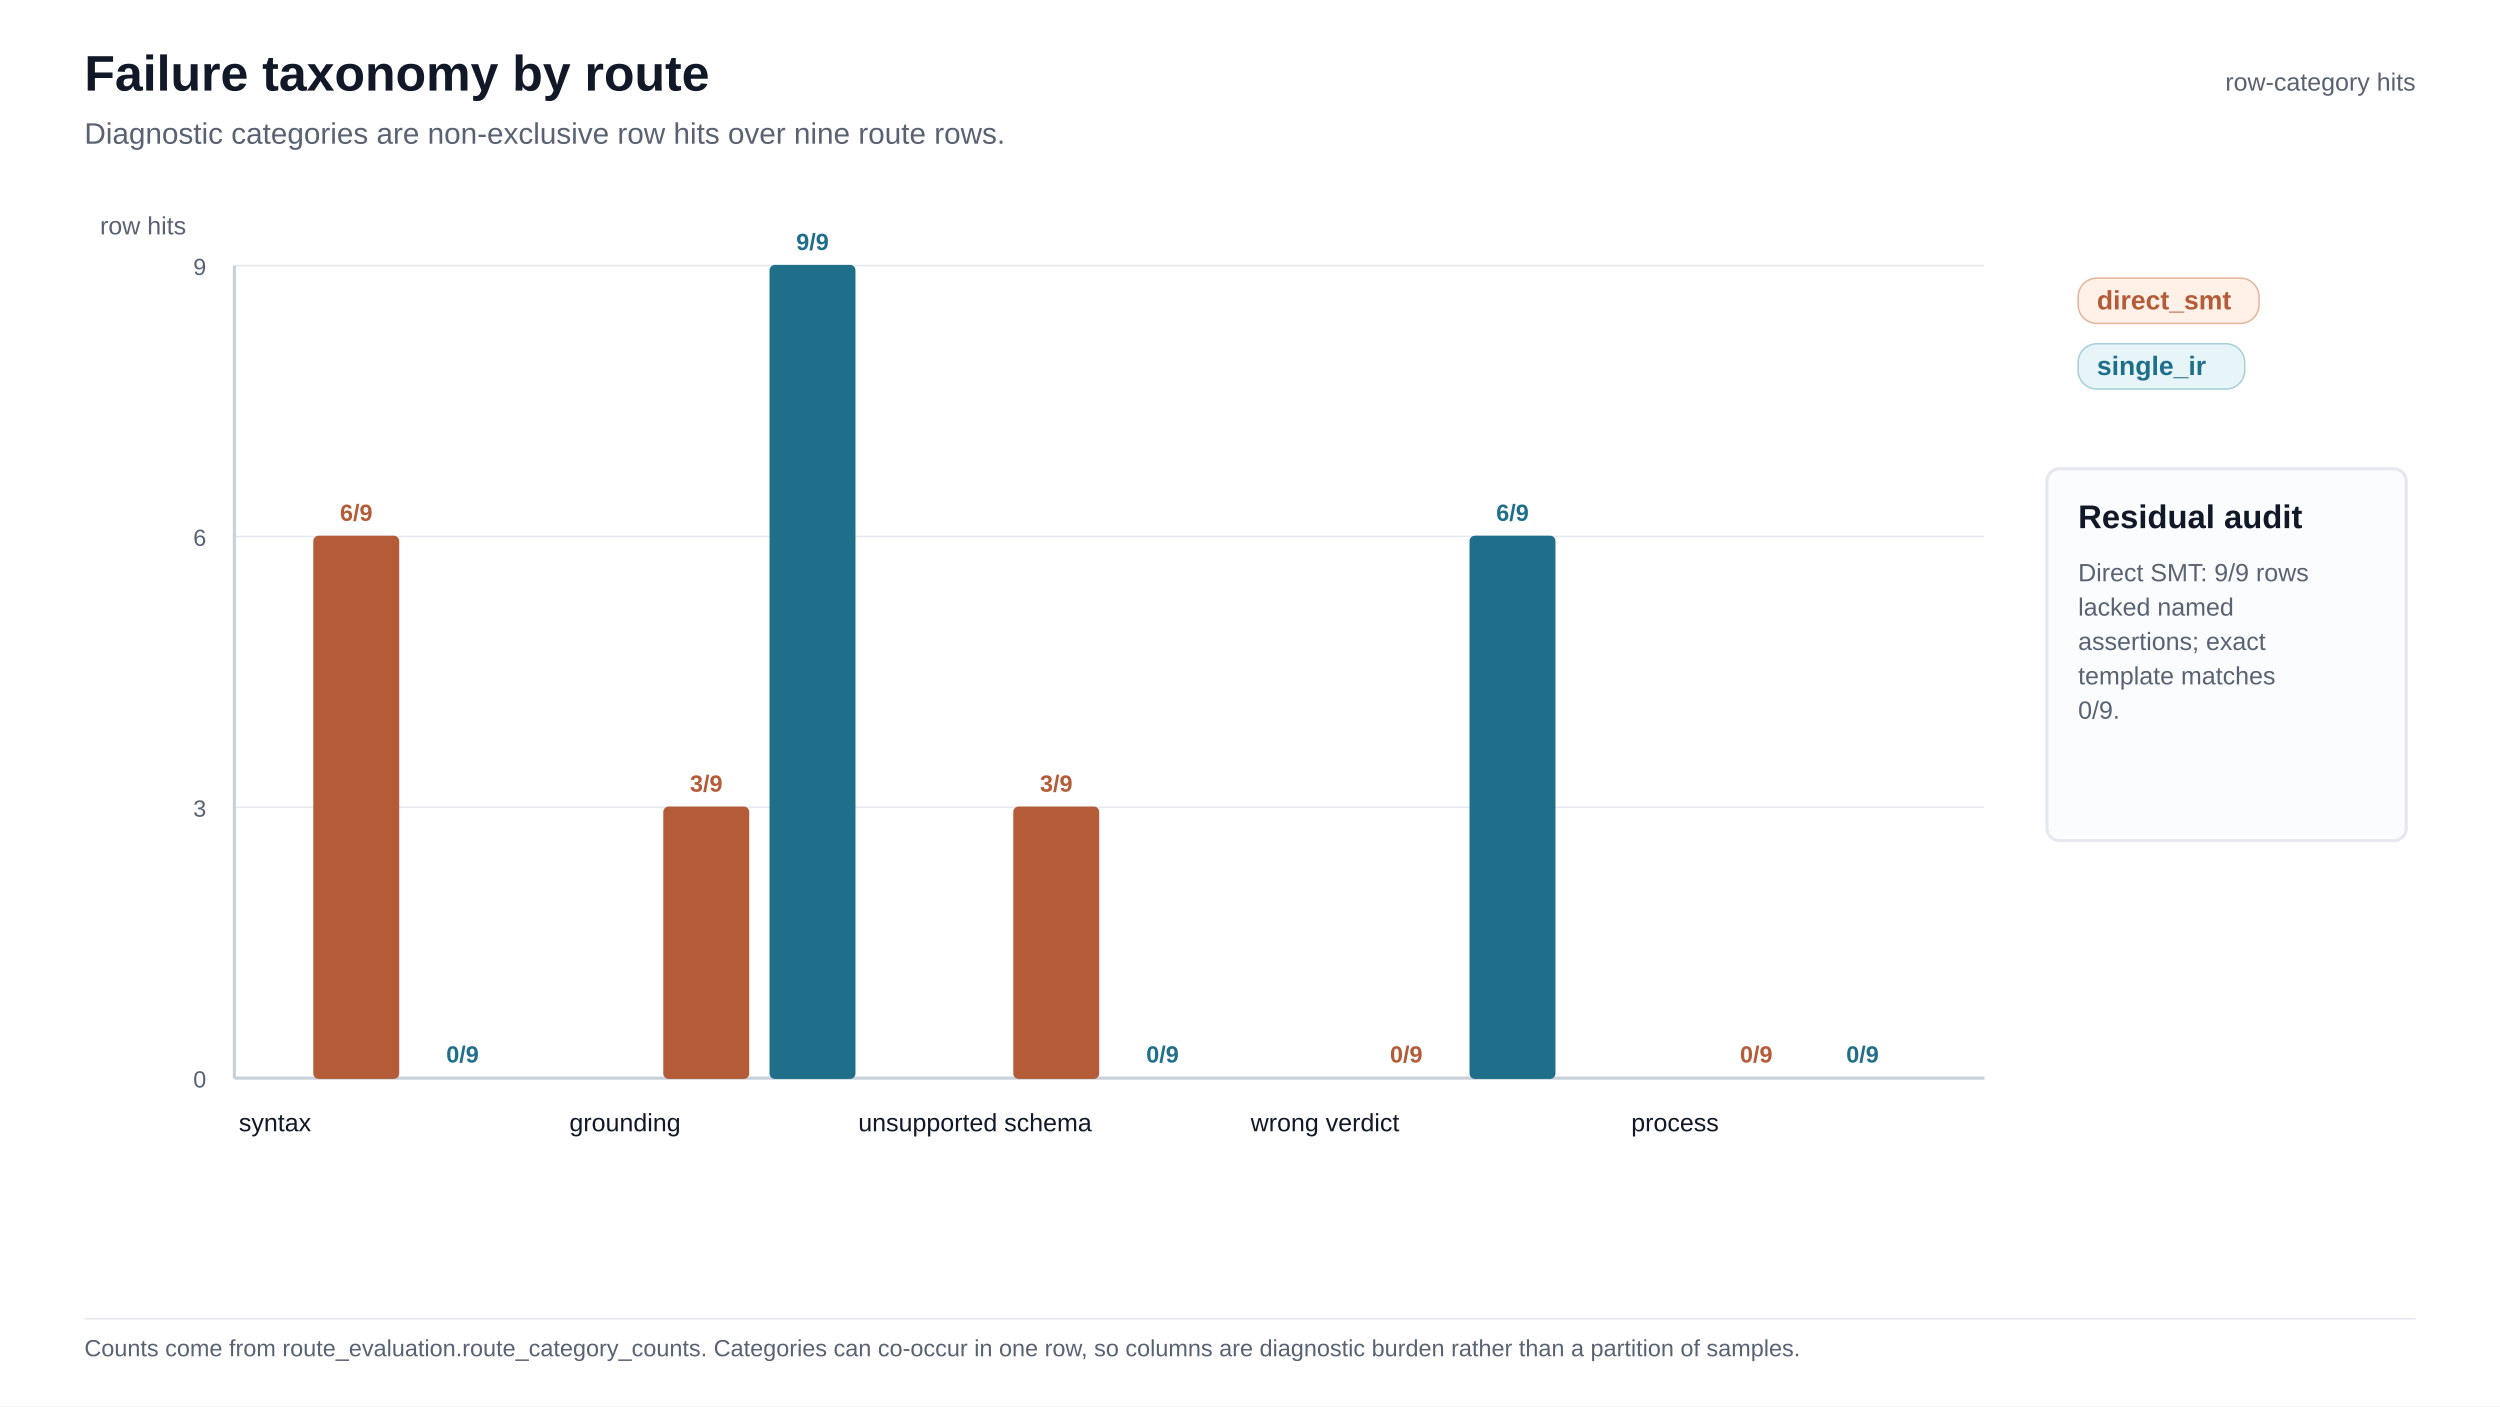
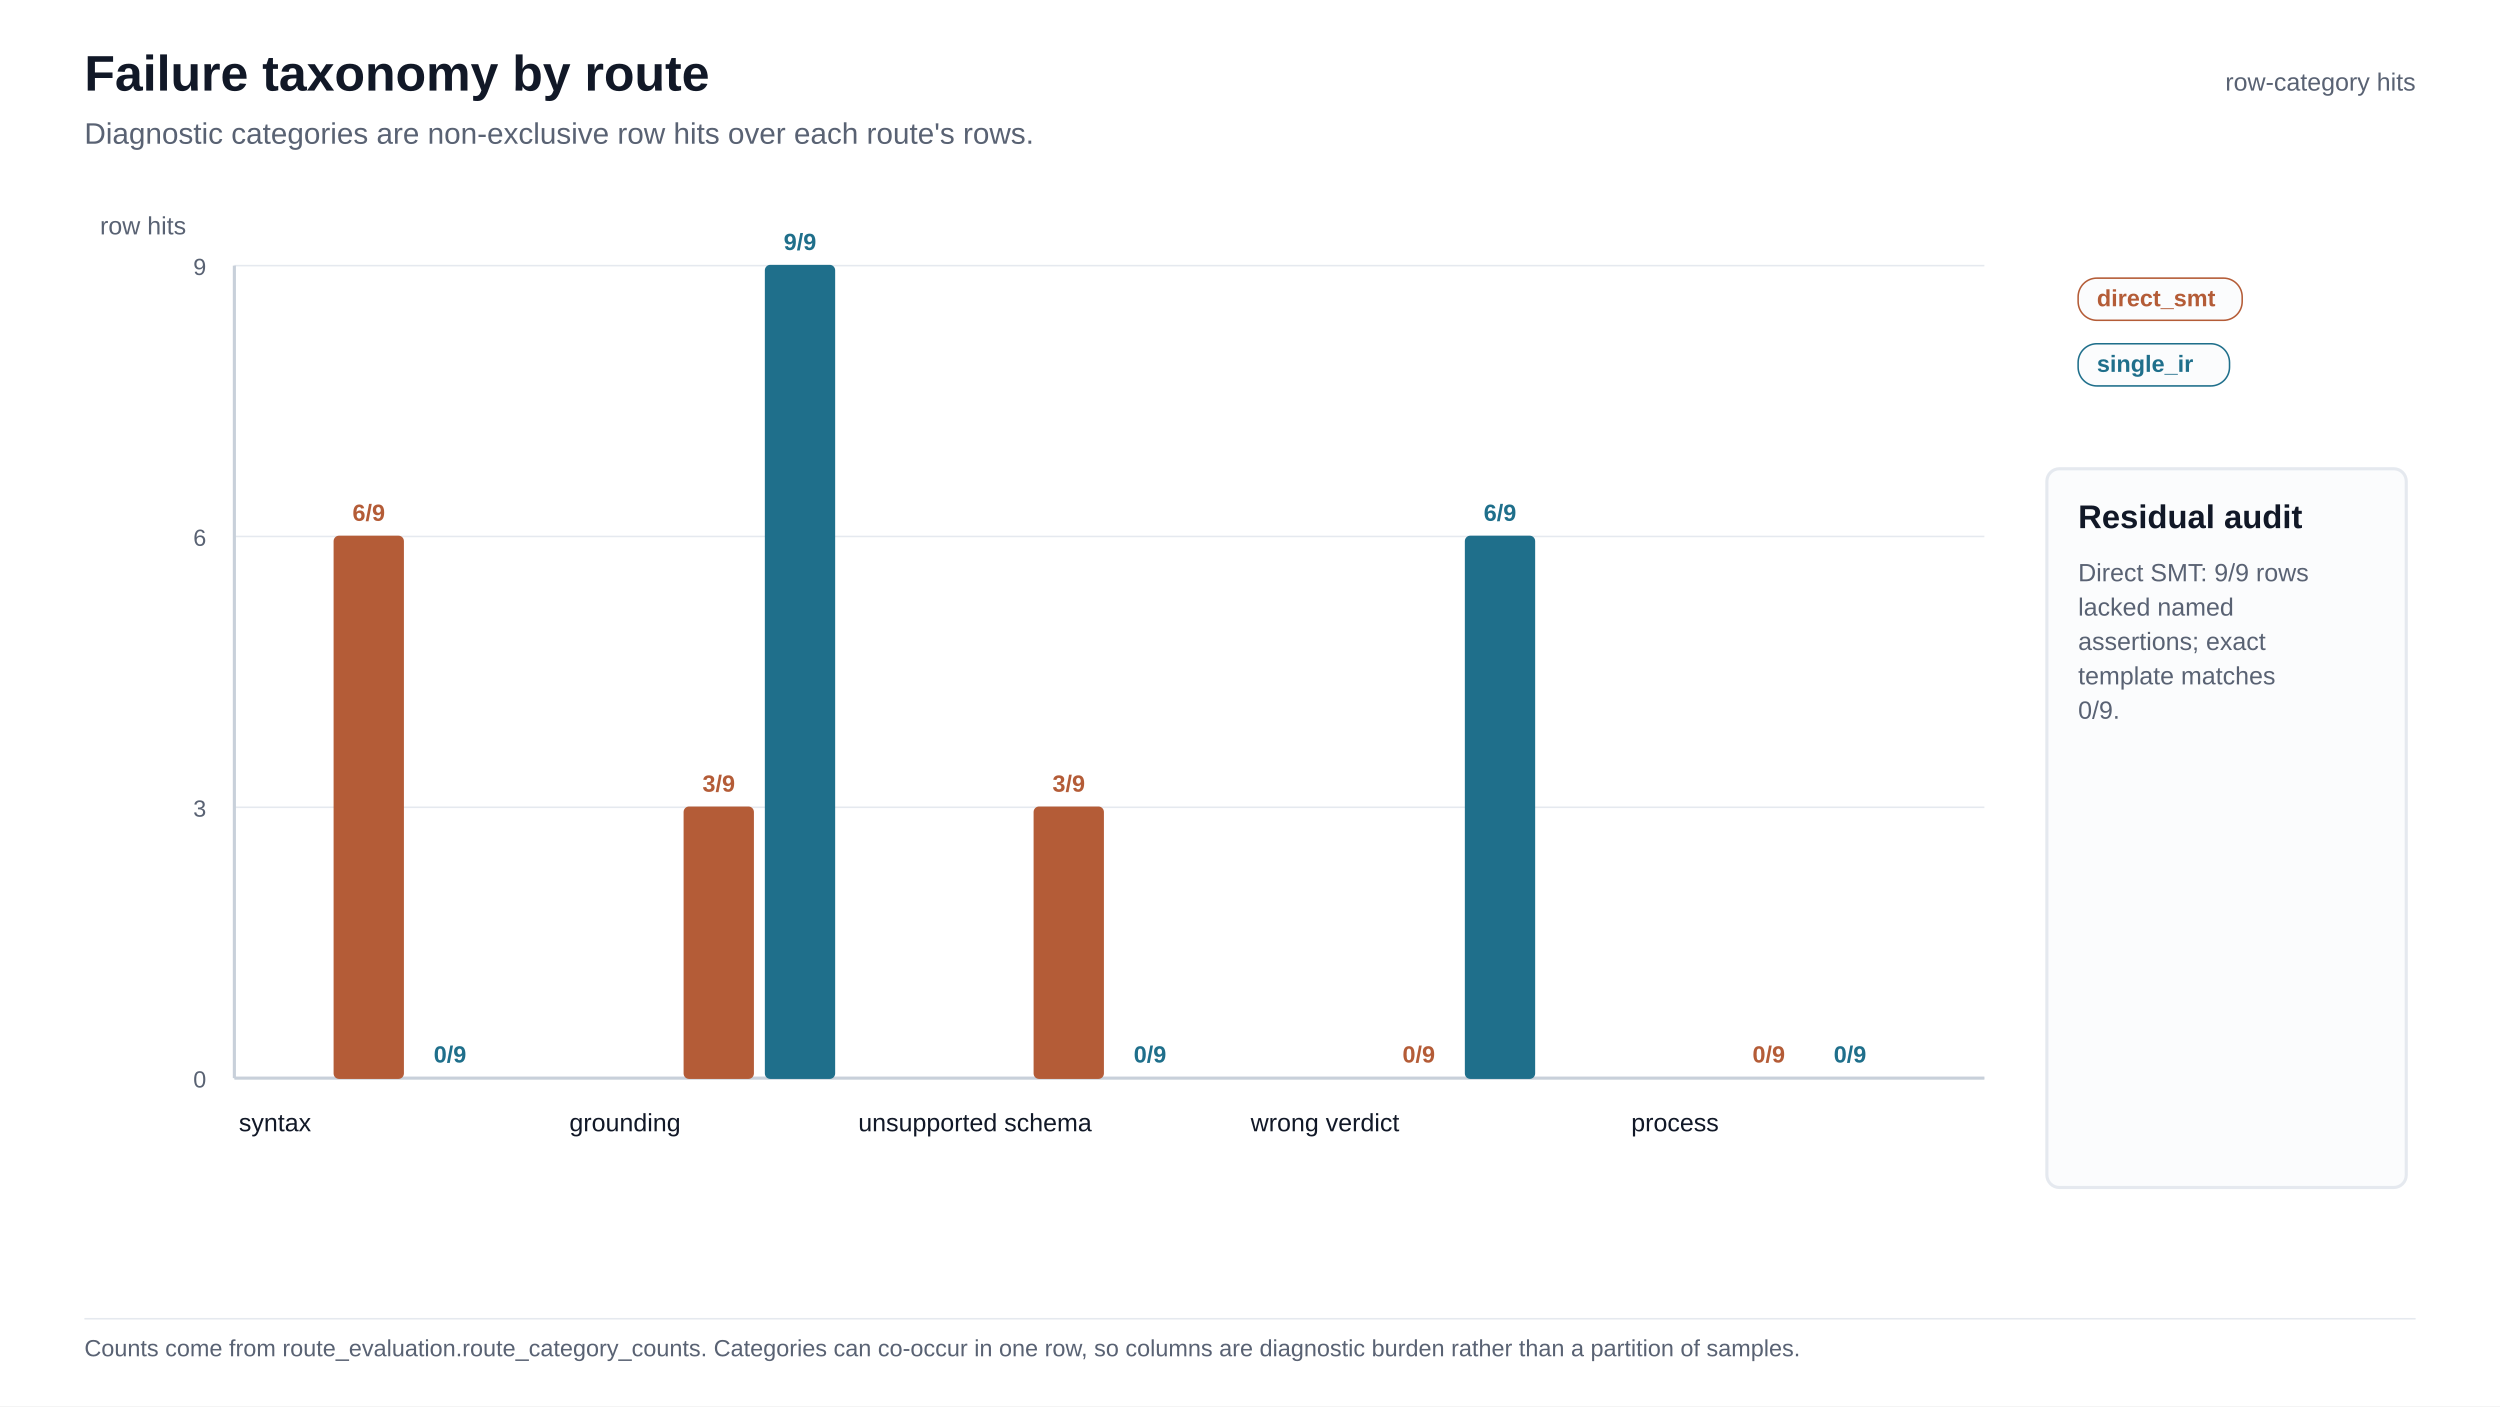
<svg xmlns="http://www.w3.org/2000/svg" width="1600" height="900" viewBox="0 0 1600 900" role="img" aria-labelledby="title desc">
  <rect width="1600" height="900" fill="#ffffff" />
  <text x="54" y="58" font-family="Arial, Helvetica, sans-serif" font-size="32" font-weight="700" fill="#111827" text-anchor="start">Failure taxonomy by route</text>
-   <text x="54" y="92" font-family="Arial, Helvetica, sans-serif" font-size="19" font-weight="400" fill="#596273" text-anchor="start">Diagnostic categories are non-exclusive row hits over nine route rows.</text>
+   <text x="54" y="92" font-family="Arial, Helvetica, sans-serif" font-size="19" font-weight="400" fill="#596273" text-anchor="start">Diagnostic categories are non-exclusive row hits over each route's rows.</text>
  <text x="1546" y="58" font-family="Arial, Helvetica, sans-serif" font-size="16" font-weight="400" fill="#596273" text-anchor="end">row-category hits</text>
  <line x1="150" y1="690" x2="1270" y2="690" stroke="#e5e9ef" stroke-width="1" />
  <text x="132" y="696" font-family="Arial, Helvetica, sans-serif" font-size="15" font-weight="400" fill="#596273" text-anchor="end">0</text>
  <line x1="150" y1="516.667" x2="1270" y2="516.667" stroke="#e5e9ef" stroke-width="1" />
  <text x="132" y="522.667" font-family="Arial, Helvetica, sans-serif" font-size="15" font-weight="400" fill="#596273" text-anchor="end">3</text>
  <line x1="150" y1="343.333" x2="1270" y2="343.333" stroke="#e5e9ef" stroke-width="1" />
  <text x="132" y="349.333" font-family="Arial, Helvetica, sans-serif" font-size="15" font-weight="400" fill="#596273" text-anchor="end">6</text>
  <line x1="150" y1="170" x2="1270" y2="170" stroke="#e5e9ef" stroke-width="1" />
  <text x="132" y="176" font-family="Arial, Helvetica, sans-serif" font-size="15" font-weight="400" fill="#596273" text-anchor="end">9</text>
  <text x="64" y="150" font-family="Arial, Helvetica, sans-serif" font-size="16" font-weight="400" fill="#596273" text-anchor="start">row hits</text>
  <line x1="150" y1="170" x2="150" y2="690" stroke="#c8d0da" stroke-width="2" />
  <line x1="150" y1="690" x2="1270" y2="690" stroke="#c8d0da" stroke-width="2" />
-   <rect x="201" y="343.333" width="54" height="346.667" rx="3" fill="#b45c37" stroke="#b45c37" stroke-width="1" />
-   <rect x="269" y="690" width="54" height="0" rx="3" fill="#1f6f8b" stroke="#1f6f8b" stroke-width="1" />
-   <text x="228" y="333.333" font-family="Arial, Helvetica, sans-serif" font-size="15" font-weight="700" fill="#b45c37" text-anchor="middle">6/9</text>
-   <text x="296" y="680" font-family="Arial, Helvetica, sans-serif" font-size="15" font-weight="700" fill="#1f6f8b" text-anchor="middle">0/9</text>
+   <rect x="214" y="343.333" width="44" height="346.667" rx="3" fill="#b45c37" stroke="#b45c37" stroke-width="1" />
+   <text x="236" y="333.333" font-family="Arial, Helvetica, sans-serif" font-size="15" font-weight="700" fill="#b45c37" text-anchor="middle">6/9</text>
+   <rect x="266" y="690" width="44" height="0" rx="3" fill="#1f6f8b" stroke="#1f6f8b" stroke-width="1" />
+   <text x="288" y="680" font-family="Arial, Helvetica, sans-serif" font-size="15" font-weight="700" fill="#1f6f8b" text-anchor="middle">0/9</text>
  <text x="176" y="724" font-family="Arial, Helvetica, sans-serif" font-size="16" font-weight="400" fill="#111827" text-anchor="middle">syntax</text>
-   <rect x="425" y="516.667" width="54" height="173.333" rx="3" fill="#b45c37" stroke="#b45c37" stroke-width="1" />
-   <rect x="493" y="170" width="54" height="520" rx="3" fill="#1f6f8b" stroke="#1f6f8b" stroke-width="1" />
-   <text x="452" y="506.667" font-family="Arial, Helvetica, sans-serif" font-size="15" font-weight="700" fill="#b45c37" text-anchor="middle">3/9</text>
-   <text x="520" y="160" font-family="Arial, Helvetica, sans-serif" font-size="15" font-weight="700" fill="#1f6f8b" text-anchor="middle">9/9</text>
+   <rect x="438" y="516.667" width="44" height="173.333" rx="3" fill="#b45c37" stroke="#b45c37" stroke-width="1" />
+   <text x="460" y="506.667" font-family="Arial, Helvetica, sans-serif" font-size="15" font-weight="700" fill="#b45c37" text-anchor="middle">3/9</text>
+   <rect x="490" y="170" width="44" height="520" rx="3" fill="#1f6f8b" stroke="#1f6f8b" stroke-width="1" />
+   <text x="512" y="160" font-family="Arial, Helvetica, sans-serif" font-size="15" font-weight="700" fill="#1f6f8b" text-anchor="middle">9/9</text>
  <text x="400" y="724" font-family="Arial, Helvetica, sans-serif" font-size="16" font-weight="400" fill="#111827" text-anchor="middle">grounding</text>
-   <rect x="649" y="516.667" width="54" height="173.333" rx="3" fill="#b45c37" stroke="#b45c37" stroke-width="1" />
-   <rect x="717" y="690" width="54" height="0" rx="3" fill="#1f6f8b" stroke="#1f6f8b" stroke-width="1" />
-   <text x="676" y="506.667" font-family="Arial, Helvetica, sans-serif" font-size="15" font-weight="700" fill="#b45c37" text-anchor="middle">3/9</text>
-   <text x="744" y="680" font-family="Arial, Helvetica, sans-serif" font-size="15" font-weight="700" fill="#1f6f8b" text-anchor="middle">0/9</text>
+   <rect x="662" y="516.667" width="44" height="173.333" rx="3" fill="#b45c37" stroke="#b45c37" stroke-width="1" />
+   <text x="684" y="506.667" font-family="Arial, Helvetica, sans-serif" font-size="15" font-weight="700" fill="#b45c37" text-anchor="middle">3/9</text>
+   <rect x="714" y="690" width="44" height="0" rx="3" fill="#1f6f8b" stroke="#1f6f8b" stroke-width="1" />
+   <text x="736" y="680" font-family="Arial, Helvetica, sans-serif" font-size="15" font-weight="700" fill="#1f6f8b" text-anchor="middle">0/9</text>
  <text x="624" y="724" font-family="Arial, Helvetica, sans-serif" font-size="16" font-weight="400" fill="#111827" text-anchor="middle">unsupported schema</text>
-   <rect x="873" y="690" width="54" height="0" rx="3" fill="#b45c37" stroke="#b45c37" stroke-width="1" />
-   <rect x="941" y="343.333" width="54" height="346.667" rx="3" fill="#1f6f8b" stroke="#1f6f8b" stroke-width="1" />
-   <text x="900" y="680" font-family="Arial, Helvetica, sans-serif" font-size="15" font-weight="700" fill="#b45c37" text-anchor="middle">0/9</text>
-   <text x="968" y="333.333" font-family="Arial, Helvetica, sans-serif" font-size="15" font-weight="700" fill="#1f6f8b" text-anchor="middle">6/9</text>
+   <rect x="886" y="690" width="44" height="0" rx="3" fill="#b45c37" stroke="#b45c37" stroke-width="1" />
+   <text x="908" y="680" font-family="Arial, Helvetica, sans-serif" font-size="15" font-weight="700" fill="#b45c37" text-anchor="middle">0/9</text>
+   <rect x="938" y="343.333" width="44" height="346.667" rx="3" fill="#1f6f8b" stroke="#1f6f8b" stroke-width="1" />
+   <text x="960" y="333.333" font-family="Arial, Helvetica, sans-serif" font-size="15" font-weight="700" fill="#1f6f8b" text-anchor="middle">6/9</text>
  <text x="848" y="724" font-family="Arial, Helvetica, sans-serif" font-size="16" font-weight="400" fill="#111827" text-anchor="middle">wrong verdict</text>
-   <rect x="1097" y="690" width="54" height="0" rx="3" fill="#b45c37" stroke="#b45c37" stroke-width="1" />
-   <rect x="1165" y="690" width="54" height="0" rx="3" fill="#1f6f8b" stroke="#1f6f8b" stroke-width="1" />
-   <text x="1124" y="680" font-family="Arial, Helvetica, sans-serif" font-size="15" font-weight="700" fill="#b45c37" text-anchor="middle">0/9</text>
-   <text x="1192" y="680" font-family="Arial, Helvetica, sans-serif" font-size="15" font-weight="700" fill="#1f6f8b" text-anchor="middle">0/9</text>
+   <rect x="1110" y="690" width="44" height="0" rx="3" fill="#b45c37" stroke="#b45c37" stroke-width="1" />
+   <text x="1132" y="680" font-family="Arial, Helvetica, sans-serif" font-size="15" font-weight="700" fill="#b45c37" text-anchor="middle">0/9</text>
+   <rect x="1162" y="690" width="44" height="0" rx="3" fill="#1f6f8b" stroke="#1f6f8b" stroke-width="1" />
+   <text x="1184" y="680" font-family="Arial, Helvetica, sans-serif" font-size="15" font-weight="700" fill="#1f6f8b" text-anchor="middle">0/9</text>
  <text x="1072" y="724" font-family="Arial, Helvetica, sans-serif" font-size="16" font-weight="400" fill="#111827" text-anchor="middle">process</text>
-   <rect x="1330" y="178" width="115.8" height="29" rx="12" fill="#fff0e8" stroke="#e5b69d" stroke-width="1" />
-   <text x="1342" y="198" font-family="Arial, Helvetica, sans-serif" font-size="17" font-weight="700" fill="#b45c37" text-anchor="start">direct_smt</text>
-   <rect x="1330" y="220" width="106.62" height="29" rx="12" fill="#e8f5f8" stroke="#a9cfda" stroke-width="1" />
-   <text x="1342" y="240" font-family="Arial, Helvetica, sans-serif" font-size="17" font-weight="700" fill="#1f6f8b" text-anchor="start">single_ir</text>
-   <rect x="1310" y="300" width="230" height="238" rx="8" fill="#fbfcfd" stroke="#e5e9ef" stroke-width="2" />
+   <rect x="1330" y="178" width="105" height="27" rx="12" fill="#fbfcfd" stroke="#b45c37" stroke-width="1" />
+   <text x="1342" y="196" font-family="Arial, Helvetica, sans-serif" font-size="15" font-weight="700" fill="#b45c37" text-anchor="start">direct_smt</text>
+   <rect x="1330" y="220" width="96.9" height="27" rx="12" fill="#fbfcfd" stroke="#1f6f8b" stroke-width="1" />
+   <text x="1342" y="238" font-family="Arial, Helvetica, sans-serif" font-size="15" font-weight="700" fill="#1f6f8b" text-anchor="start">single_ir</text>
+   <rect x="1310" y="300" width="230" height="460" rx="8" fill="#fbfcfd" stroke="#e5e9ef" stroke-width="2" />
  <text x="1330" y="338" font-family="Arial, Helvetica, sans-serif" font-size="21" font-weight="700" fill="#111827" text-anchor="start">Residual audit</text>
  <text x="1330" y="372" font-family="Arial, Helvetica, sans-serif" font-size="16" font-weight="400" fill="#596273" text-anchor="start">Direct SMT: 9/9 rows</text>
  <text x="1330" y="394" font-family="Arial, Helvetica, sans-serif" font-size="16" font-weight="400" fill="#596273" text-anchor="start">lacked named</text>
  <text x="1330" y="416" font-family="Arial, Helvetica, sans-serif" font-size="16" font-weight="400" fill="#596273" text-anchor="start">assertions; exact</text>
  <text x="1330" y="438" font-family="Arial, Helvetica, sans-serif" font-size="16" font-weight="400" fill="#596273" text-anchor="start">template matches</text>
  <text x="1330" y="460" font-family="Arial, Helvetica, sans-serif" font-size="16" font-weight="400" fill="#596273" text-anchor="start">0/9.</text>
  <line x1="54" y1="844" x2="1546" y2="844" stroke="#e5e9ef" stroke-width="1" />
  <text x="54" y="868" font-family="Arial, Helvetica, sans-serif" font-size="15" font-weight="400" fill="#596273" text-anchor="start">Counts come from route_evaluation.route_category_counts. Categories can co-occur in one row, so columns are diagnostic burden rather than a partition of samples.</text>
</svg>
